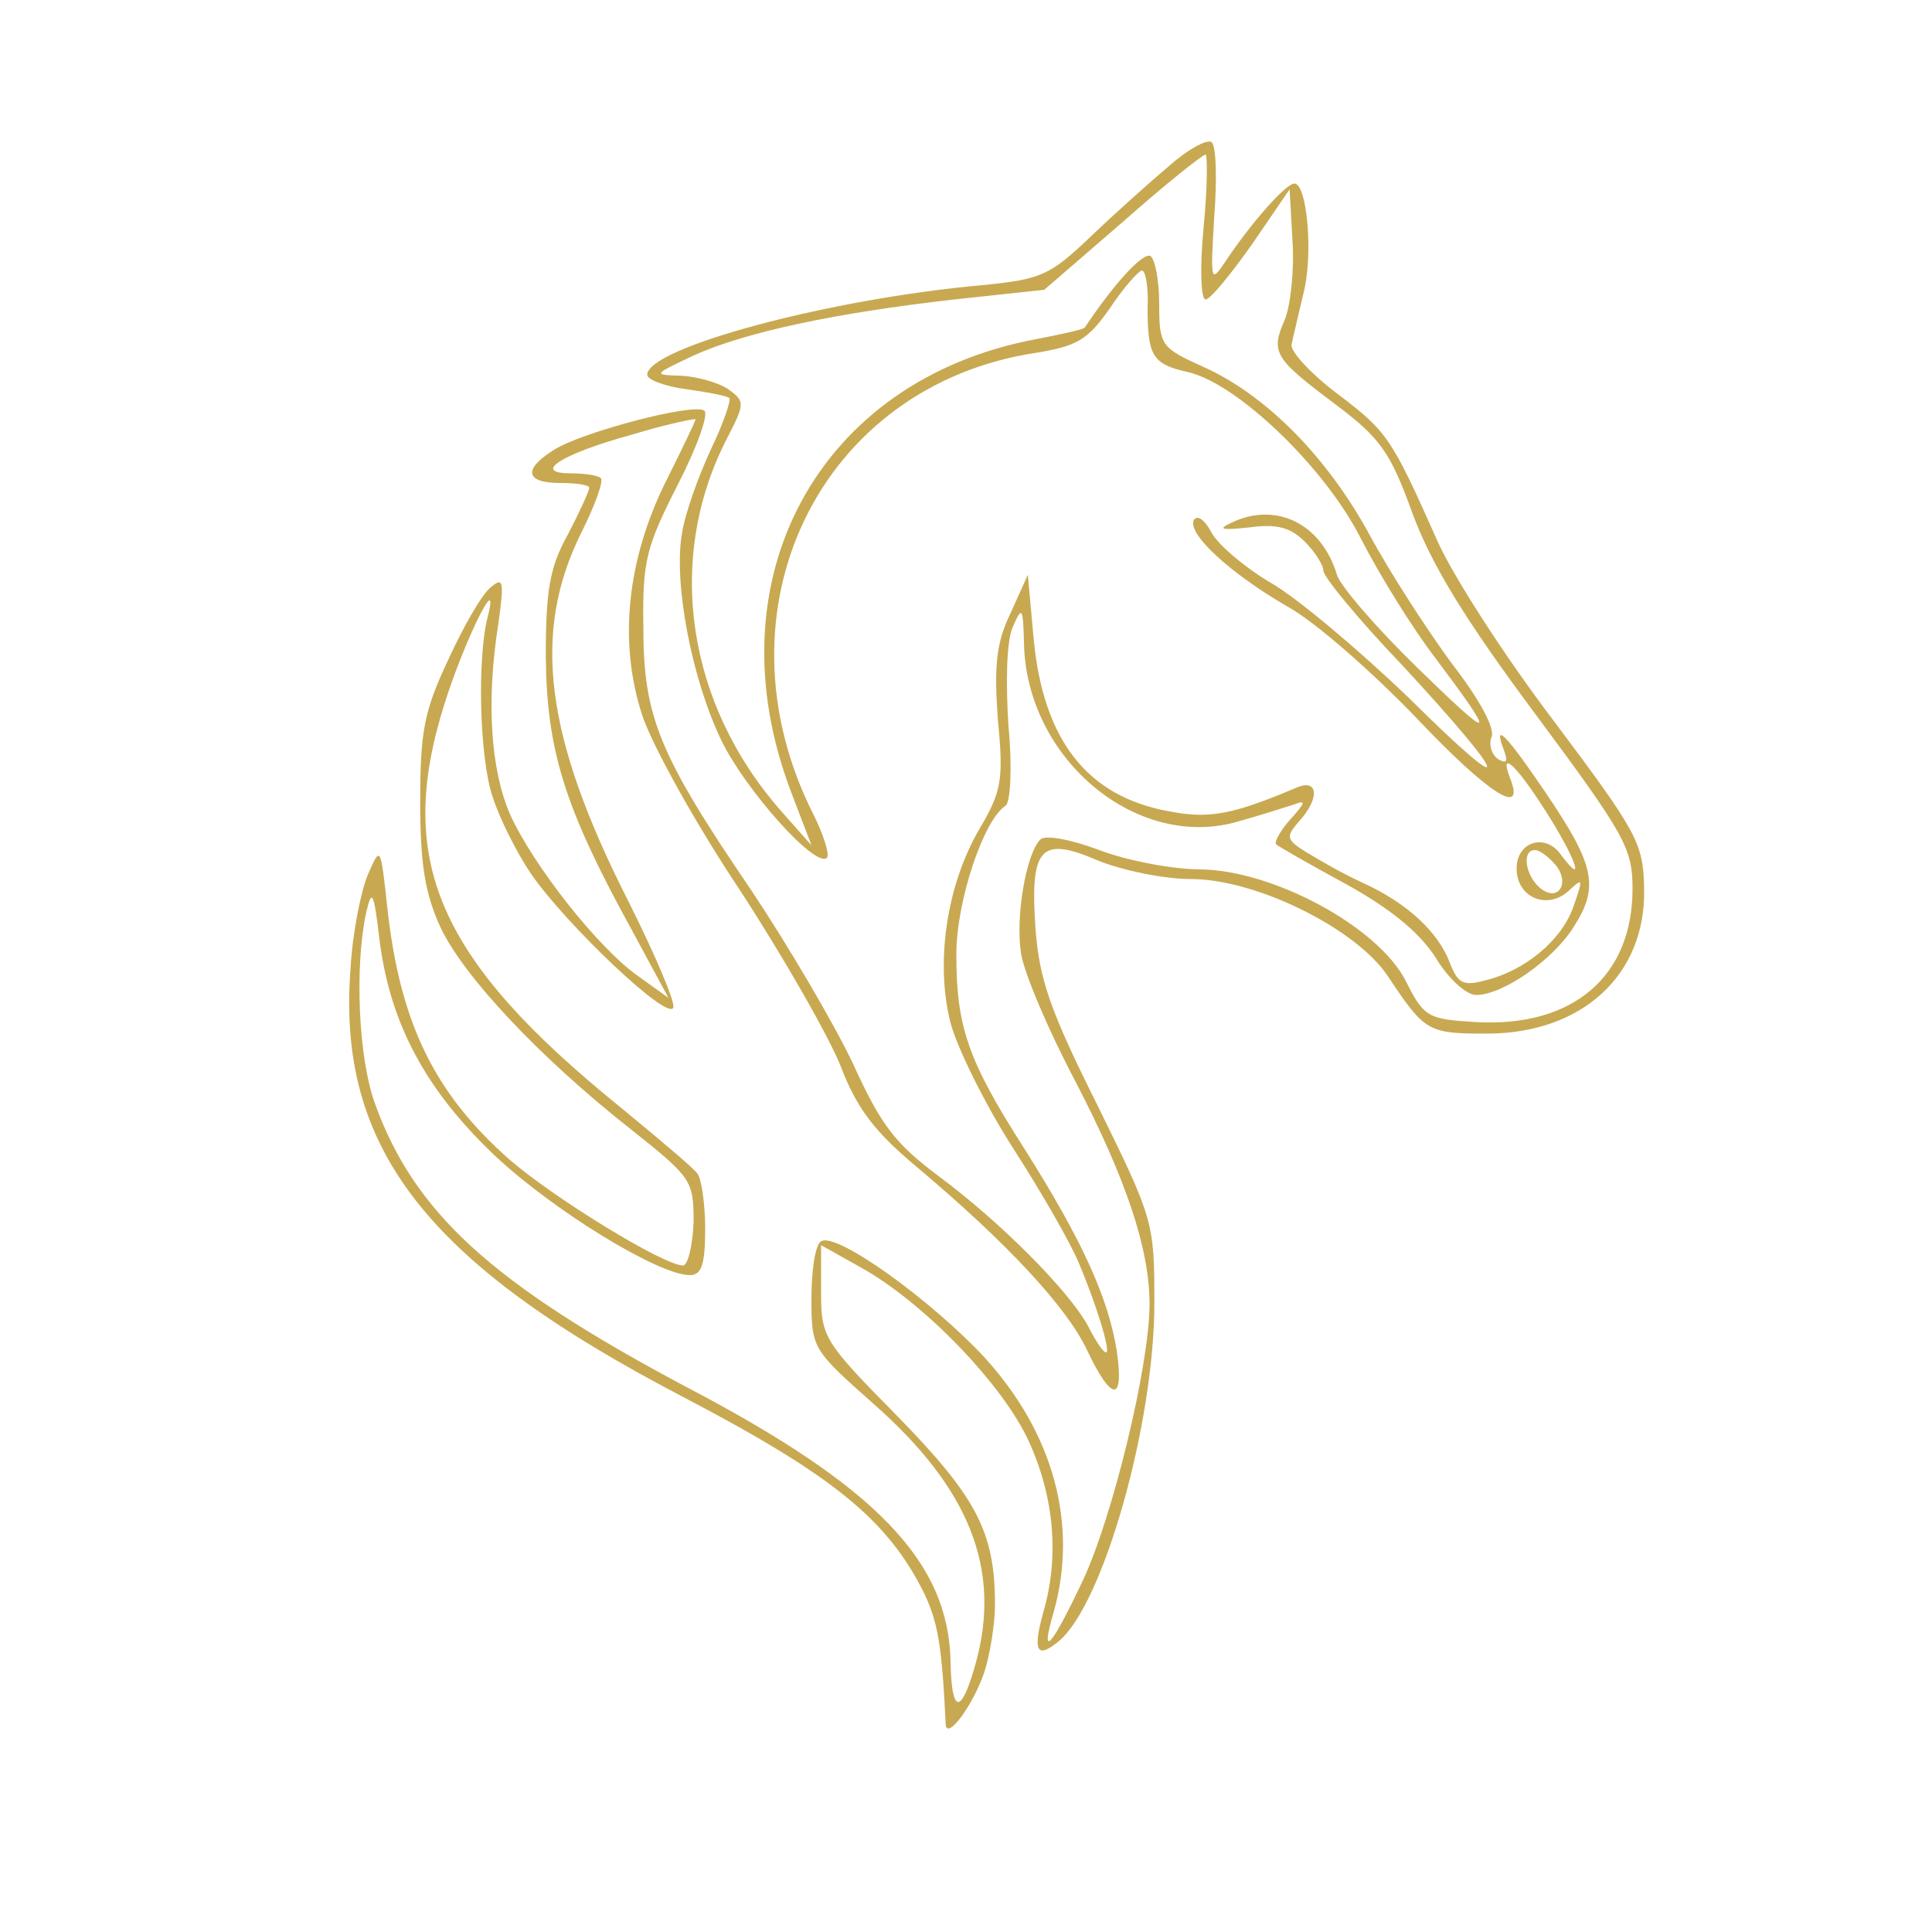
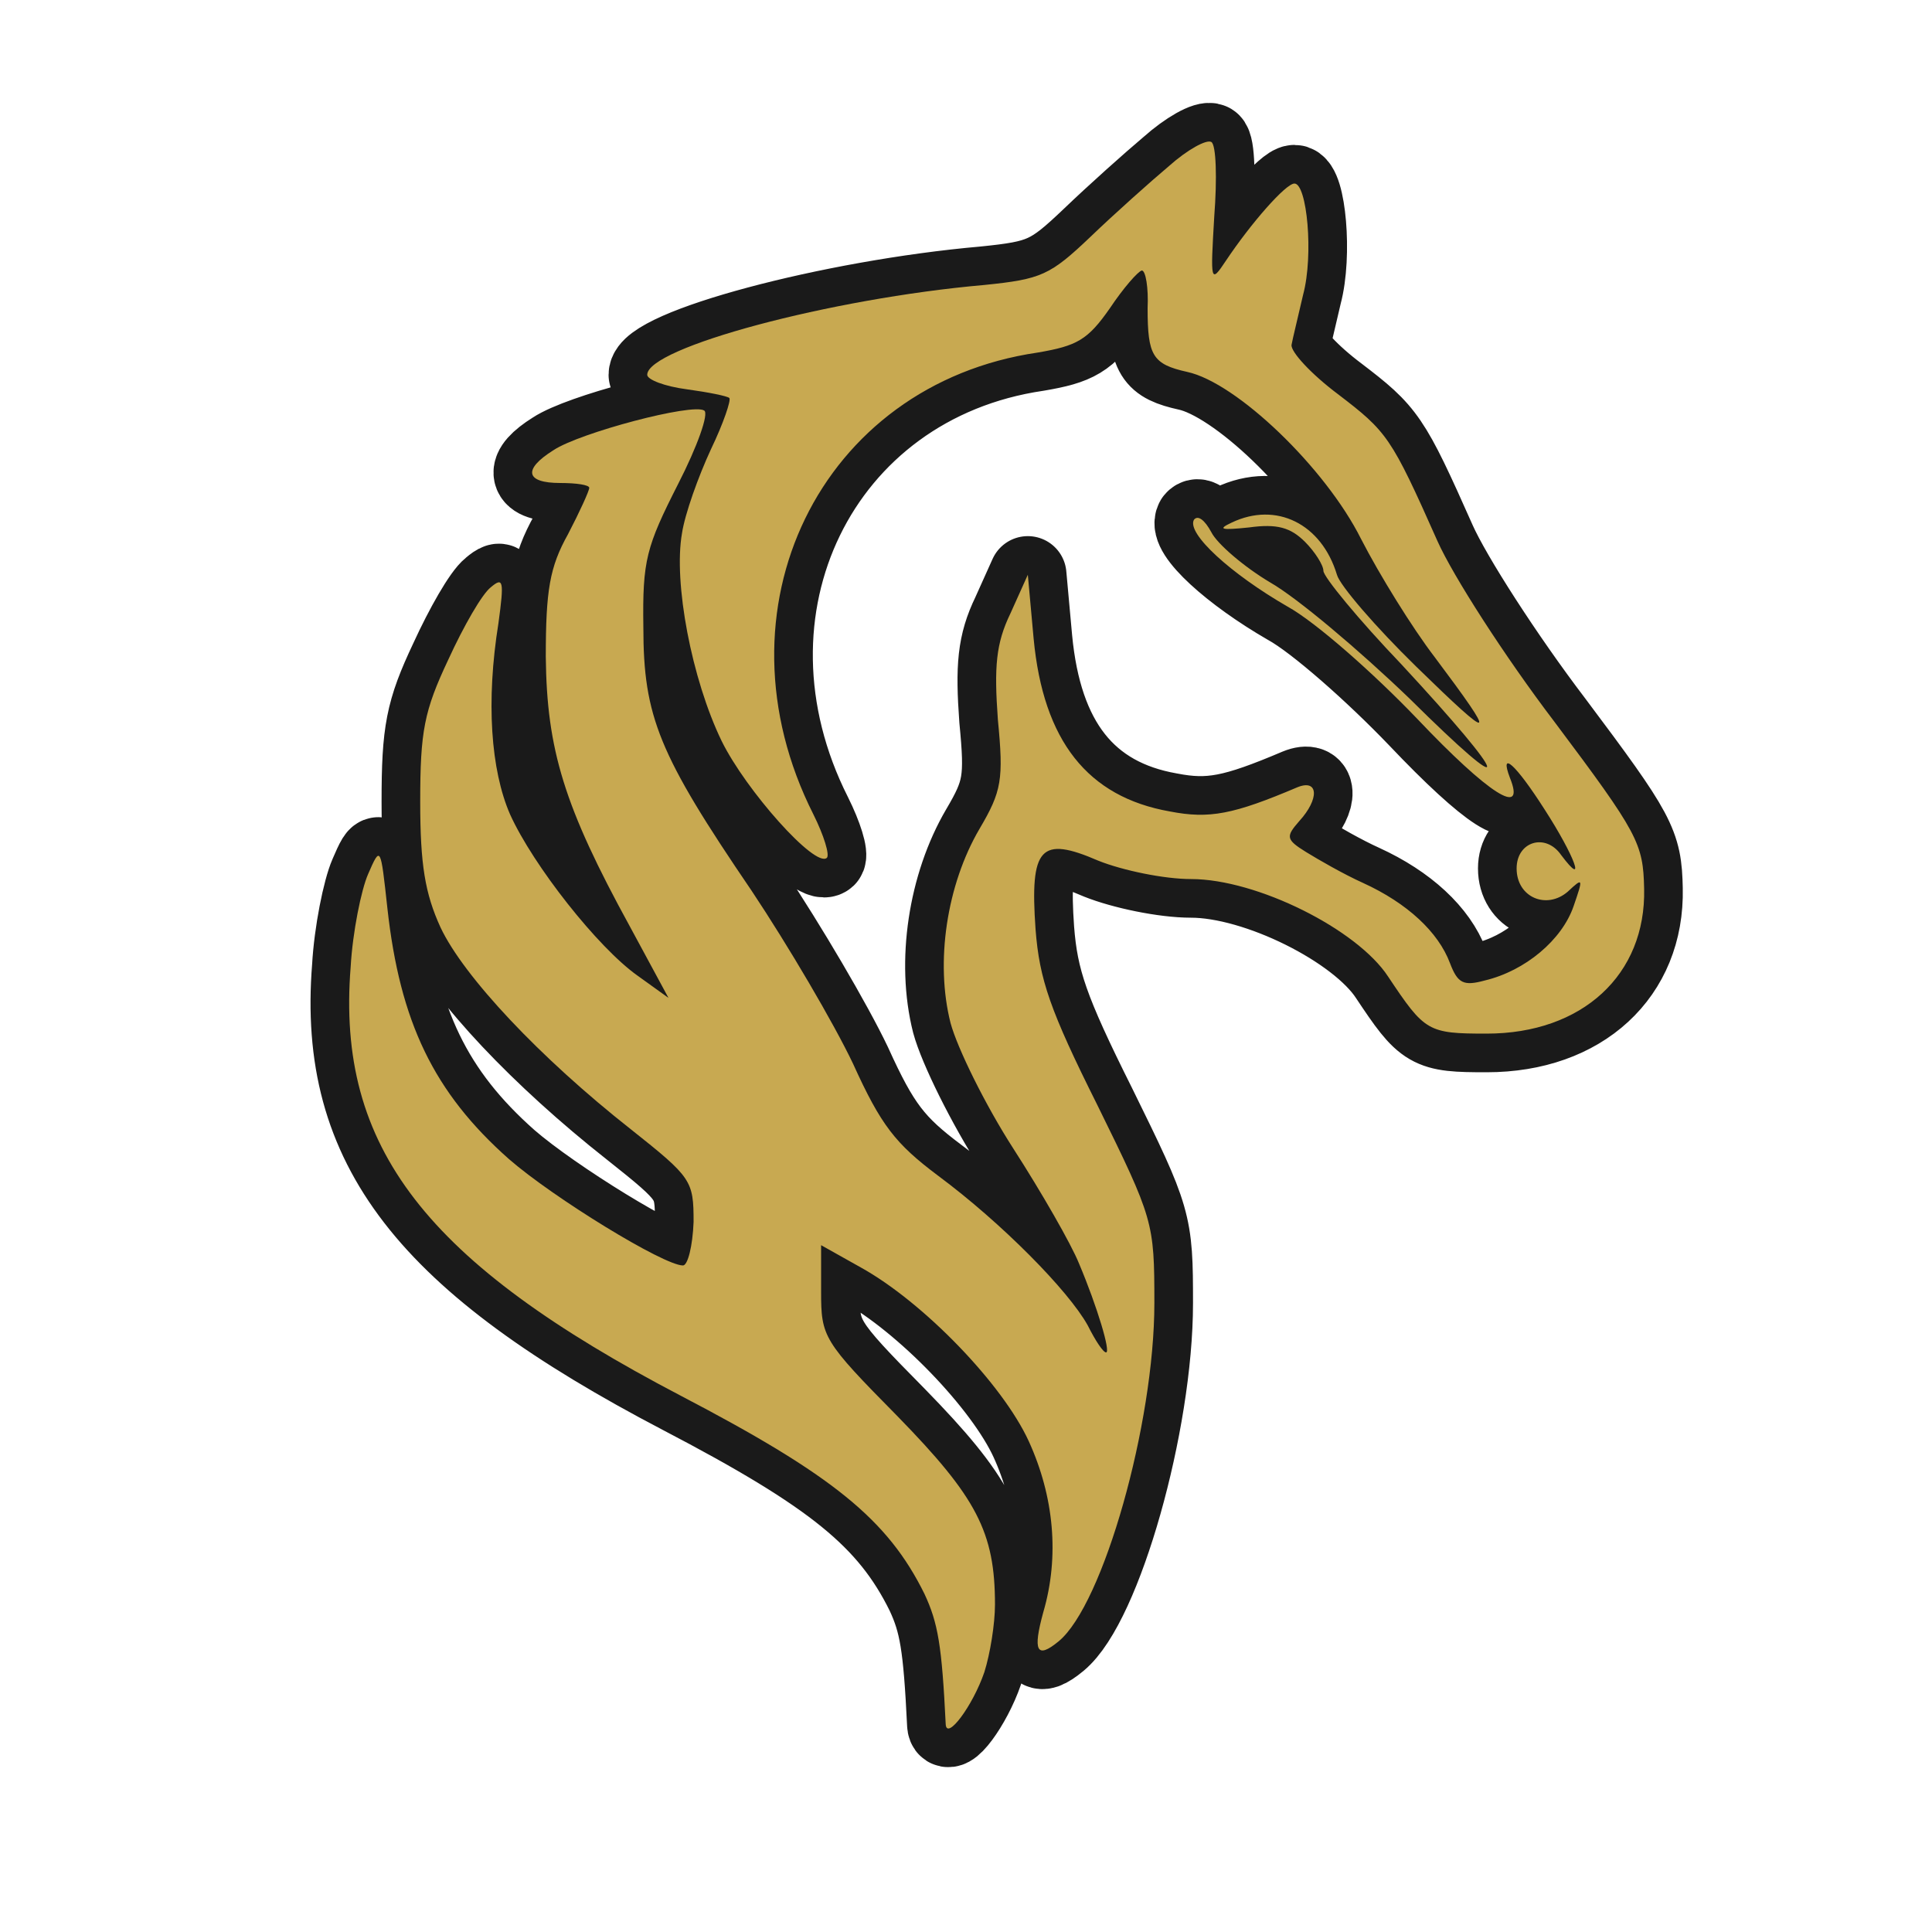
<svg xmlns="http://www.w3.org/2000/svg" width="32" height="32" viewBox="0 0 200 200">
+   <g transform="translate(0,200) scale(0.1,-0.1)" fill="none" stroke="#1a1a1a" stroke-width="80" stroke-linejoin="round">
+     <path d="M1210 1828 c-19 -16 -56 -49 -81 -73 -42 -40 -51 -44 -110 -50 -160 -14 -349 -65 -349 -93 0 -5 18 -12 41 -15 22 -3 42 -7 44 -9 2 -2 -6 -26 -19 -53 -13 -28 -27 -67 -30 -87 -9 -51 10 -151 41 -215 25 -51 97 -132 109 -121 3 3 -3 23 -14 45 -107 212 7 445 232 478 41 7 52 13 75 46 14 21 29 38 33 39 4 0 7 -18 6 -39 0 -49 5 -58 41 -66 51 -11 143 -99 180 -173 19 -37 53 -92 76 -122 66 -88 63 -90 -19 -10 -42 41 -79 84 -82 95 -16 53 -63 76 -109 54 -15 -7 -11 -8 18 -5 29 4 43 0 58 -15 10 -10 19 -24 19 -30 0 -6 36 -50 81 -97 114 -123 119 -145 8 -35 -52 50 -116 104 -144 120 -27 16 -55 40 -61 52 -7 13 -14 18 -18 13 -8 -14 38 -56 97 -90 29 -16 89 -69 134 -116 74 -78 113 -103 96 -61 -11 29 6 14 36 -33 31 -48 44 -83 17 -47 -16 23 -46 14 -46 -14 0 -30 31 -43 53 -24 16 15 16 14 6 -15 -12 -35 -50 -67 -92 -77 -22 -6 -28 -3 -36 18 -12 32 -44 62 -90 83 -20 9 -46 24 -59 32 -21 13 -21 16 -7 32 21 23 20 44 -2 35 -66 -28 -91 -33 -132 -25 -85 15 -131 73 -141 179 l-6 66 -18 -40 c-15 -31 -17 -55 -13 -110 6 -62 4 -74 -19 -113 -34 -58 -46 -138 -30 -201 7 -26 36 -85 65 -130 29 -45 60 -99 68 -119 19 -45 33 -92 28 -92 -3 0 -11 12 -19 28 -20 36 -89 106 -155 155 -44 33 -59 52 -88 116 -20 42 -67 122 -105 179 -96 141 -112 180 -112 273 -1 69 3 83 36 148 20 39 32 73 27 76 -12 8 -129 -23 -156 -41 -32 -20 -29 -34 7 -34 17 0 30 -2 30 -5 0 -3 -10 -25 -22 -48 -19 -34 -23 -58 -23 -127 1 -96 19 -155 87 -279 l40 -74 -32 23 c-41 29 -108 114 -132 167 -20 46 -25 117 -12 198 6 44 5 48 -8 37 -9 -7 -28 -40 -44 -75 -25 -53 -29 -74 -29 -147 0 -65 5 -95 21 -130 24 -51 103 -135 197 -209 63 -50 65 -53 65 -96 -1 -25 -6 -45 -11 -45 -20 0 -134 70 -180 110 -78 69 -113 142 -126 260 -7 64 -7 65 -20 35 -7 -16 -16 -60 -18 -96 -15 -187 78 -306 342 -444 157 -82 214 -128 252 -205 14 -30 18 -53 22 -135 1 -17 28 19 40 54 6 19 11 50 11 70 0 75 -19 111 -101 195 -77 78 -79 82 -79 129 l0 48 41 -23 c65 -36 147 -121 174 -180 26 -57 32 -119 15 -177 -11 -40 -7 -49 16 -30 46 38 99 225 99 350 0 84 -1 87 -59 205 -49 98 -60 130 -64 182 -6 85 5 97 65 71 25 -10 68 -19 96 -19 68 0 172 -52 204 -101 38 -57 41 -59 102 -59 99 0 165 61 163 150 -1 47 -6 57 -93 173 -51 67 -105 151 -121 187 -48 108 -52 113 -103 152 -28 21 -49 44 -48 51 1 6 7 30 12 52 11 41 4 115 -9 115 -9 0 -45 -41 -71 -80 -16 -24 -16 -22 -12 46 3 39 2 74 -3 77 -5 3 -25 -8 -44 -25z" />
+   </g>
  <g transform="translate(0,200) scale(0.1,-0.1)" fill="#C8A951">
-     <path d="M1210 1828 c-19 -16 -56 -49 -81 -73 -42 -40 -51 -44 -110 -50 -160 -14 -349 -65 -349 -93 0 -5 18 -12 41 -15 22 -3 42 -7 44 -9 2 -2 -6 -26 -19 -53 -13 -28 -27 -67 -30 -87 -9 -51 10 -151 41 -215 25 -51 97 -132 109 -121 3 3 -3 23 -14 45 -107 212 7 445 232 478 41 7 52 13 75 46 14 21 29 38 33 39 4 0 7 -18 6 -39 0 -49 5 -58 41 -66 51 -11 143 -99 180 -173 19 -37 53 -92 76 -122 66 -88 63 -90 -19 -10 -42 41 -79 84 -82 95 -16 53 -63 76 -109 54 -15 -7 -11 -8 18 -5 29 4 43 0 58 -15 10 -10 19 -24 19 -30 0 -6 36 -50 81 -97 114 -123 119 -145 8 -35 -52 50 -116 104 -144 120 -27 16 -55 40 -61 52 -7 13 -14 18 -18 13 -8 -14 38 -56 97 -90 29 -16 89 -69 134 -116 74 -78 113 -103 96 -61 -11 29 6 14 36 -33 31 -48 44 -83 17 -47 -16 23 -46 14 -46 -14 0 -30 31 -43 53 -24 16 15 16 14 6 -15 -12 -35 -50 -67 -92 -77 -22 -6 -28 -3 -36 18 -12 32 -44 62 -90 83 -20 9 -46 24 -59 32 -21 13 -21 16 -7 32 21 23 20 44 -2 35 -66 -28 -91 -33 -132 -25 -85 15 -131 73 -141 179 l-6 66 -18 -40 c-15 -31 -17 -55 -13 -110 6 -62 4 -74 -19 -113 -34 -58 -46 -138 -30 -201 7 -26 36 -85 65 -130 29 -45 60 -99 68 -119 19 -45 33 -92 28 -92 -3 0 -11 12 -19 28 -20 36 -89 106 -155 155 -44 33 -59 52 -88 116 -20 42 -67 122 -105 179 -96 141 -112 180 -112 273 -1 69 3 83 36 148 20 39 32 73 27 76 -12 8 -129 -23 -156 -41 -32 -20 -29 -34 7 -34 17 0 30 -2 30 -5 0 -3 -10 -25 -22 -48 -19 -34 -23 -58 -23 -127 1 -96 19 -155 87 -279 l40 -74 -32 23 c-41 29 -108 114 -132 167 -20 46 -25 117 -12 198 6 44 5 48 -8 37 -9 -7 -28 -40 -44 -75 -25 -53 -29 -74 -29 -147 0 -65 5 -95 21 -130 24 -51 103 -135 197 -209 63 -50 65 -53 65 -96 -1 -25 -6 -45 -11 -45 -20 0 -134 70 -180 110 -78 69 -113 142 -126 260 -7 64 -7 65 -20 35 -7 -16 -16 -60 -18 -96 -15 -187 78 -306 342 -444 157 -82 214 -128 252 -205 14 -30 18 -53 22 -135 1 -17 28 19 40 54 6 19 11 50 11 70 0 75 -19 111 -101 195 -77 78 -79 82 -79 129 l0 48 41 -23 c65 -36 147 -121 174 -180 26 -57 32 -119 15 -177 -11 -40 -7 -49 16 -30 46 38 99 225 99 350 0 84 -1 87 -59 205 -49 98 -60 130 -64 182 -6 85 5 97 65 71 25 -10 68 -19 96 -19 68 0 172 -52 204 -101 38 -57 41 -59 102 -59 99 0 165 61 163 150 -1 47 -6 57 -93 173 -51 67 -105 151 -121 187 -48 108 -52 113 -103 152 -28 21 -49 44 -48 51 1 6 7 30 12 52 11 41 4 115 -9 115 -9 0 -45 -41 -71 -80 -16 -24 -16 -22 -12 46 3 39 2 74 -3 77 -5 3 -25 -8 -44 -25z m36 -63 c-4 -41 -3 -75 2 -75 5 0 26 26 48 57 l39 57 3 -54 c2 -29 -2 -66 -8 -81 -15 -34 -11 -40 53 -88 45 -34 56 -48 79 -112 20 -54 55 -111 128 -209 92 -124 100 -138 100 -180 0 -91 -62 -144 -163 -138 -49 3 -53 5 -72 43 -29 56 -137 114 -212 115 -29 0 -76 9 -105 20 -29 11 -56 16 -61 11 -15 -15 -26 -81 -20 -118 3 -20 28 -79 56 -132 53 -102 77 -174 77 -231 0 -63 -38 -220 -69 -286 -33 -70 -45 -83 -30 -32 25 90 0 184 -72 263 -55 59 -153 130 -169 120 -6 -3 -10 -30 -10 -59 0 -52 1 -53 64 -109 100 -88 133 -172 106 -269 -15 -54 -25 -53 -26 2 -2 103 -76 181 -275 285 -199 106 -280 179 -321 293 -17 47 -21 141 -9 197 6 26 8 22 14 -29 11 -86 48 -155 120 -223 61 -57 169 -123 201 -123 12 0 16 10 16 48 0 26 -4 52 -8 57 -4 6 -40 36 -80 69 -189 153 -233 255 -182 417 20 64 58 142 45 91 -11 -41 -9 -146 5 -187 7 -22 25 -58 40 -80 36 -52 142 -153 147 -138 2 6 -19 55 -46 109 -87 171 -101 279 -49 383 14 28 23 53 20 56 -3 3 -17 5 -31 5 -41 0 -10 20 63 40 36 11 66 17 66 16 0 -2 -14 -31 -31 -65 -40 -81 -49 -166 -24 -242 10 -30 54 -110 100 -179 45 -69 92 -151 105 -183 17 -45 36 -69 79 -105 94 -79 155 -145 176 -189 26 -55 39 -55 31 -1 -9 56 -37 116 -95 208 -59 92 -71 127 -71 202 0 55 28 139 51 154 5 3 7 40 3 82 -3 45 -2 87 4 102 10 23 11 22 12 -15 2 -121 118 -217 223 -185 22 6 46 14 56 17 13 5 13 3 -3 -15 -11 -12 -17 -24 -15 -26 2 -2 35 -21 72 -41 47 -26 76 -50 93 -76 13 -22 32 -39 42 -39 28 0 81 37 102 72 26 41 20 64 -31 139 -40 59 -54 73 -42 42 4 -11 3 -14 -6 -9 -7 5 -10 15 -7 23 4 9 -13 40 -41 76 -25 34 -64 94 -85 133 -44 81 -108 146 -174 175 -42 19 -44 22 -44 64 0 24 -4 46 -9 50 -8 4 -38 -29 -68 -74 -1 -2 -24 -7 -50 -12 -226 -42 -338 -249 -254 -469 l21 -55 -31 35 c-98 111 -120 260 -58 383 20 39 21 41 3 54 -10 7 -32 13 -48 14 -31 1 -30 1 12 21 53 24 146 44 270 58 l93 10 81 70 c44 39 83 70 86 70 2 0 2 -34 -2 -75z m364 -660 c16 -19 3 -40 -16 -24 -15 13 -19 39 -5 39 5 0 14 -7 21 -15z" />
+     <path d="M1210 1828 c-19 -16 -56 -49 -81 -73 -42 -40 -51 -44 -110 -50 -160 -14 -349 -65 -349 -93 0 -5 18 -12 41 -15 22 -3 42 -7 44 -9 2 -2 -6 -26 -19 -53 -13 -28 -27 -67 -30 -87 -9 -51 10 -151 41 -215 25 -51 97 -132 109 -121 3 3 -3 23 -14 45 -107 212 7 445 232 478 41 7 52 13 75 46 14 21 29 38 33 39 4 0 7 -18 6 -39 0 -49 5 -58 41 -66 51 -11 143 -99 180 -173 19 -37 53 -92 76 -122 66 -88 63 -90 -19 -10 -42 41 -79 84 -82 95 -16 53 -63 76 -109 54 -15 -7 -11 -8 18 -5 29 4 43 0 58 -15 10 -10 19 -24 19 -30 0 -6 36 -50 81 -97 114 -123 119 -145 8 -35 -52 50 -116 104 -144 120 -27 16 -55 40 -61 52 -7 13 -14 18 -18 13 -8 -14 38 -56 97 -90 29 -16 89 -69 134 -116 74 -78 113 -103 96 -61 -11 29 6 14 36 -33 31 -48 44 -83 17 -47 -16 23 -46 14 -46 -14 0 -30 31 -43 53 -24 16 15 16 14 6 -15 -12 -35 -50 -67 -92 -77 -22 -6 -28 -3 -36 18 -12 32 -44 62 -90 83 -20 9 -46 24 -59 32 -21 13 -21 16 -7 32 21 23 20 44 -2 35 -66 -28 -91 -33 -132 -25 -85 15 -131 73 -141 179 l-6 66 -18 -40 c-15 -31 -17 -55 -13 -110 6 -62 4 -74 -19 -113 -34 -58 -46 -138 -30 -201 7 -26 36 -85 65 -130 29 -45 60 -99 68 -119 19 -45 33 -92 28 -92 -3 0 -11 12 -19 28 -20 36 -89 106 -155 155 -44 33 -59 52 -88 116 -20 42 -67 122 -105 179 -96 141 -112 180 -112 273 -1 69 3 83 36 148 20 39 32 73 27 76 -12 8 -129 -23 -156 -41 -32 -20 -29 -34 7 -34 17 0 30 -2 30 -5 0 -3 -10 -25 -22 -48 -19 -34 -23 -58 -23 -127 1 -96 19 -155 87 -279 l40 -74 -32 23 c-41 29 -108 114 -132 167 -20 46 -25 117 -12 198 6 44 5 48 -8 37 -9 -7 -28 -40 -44 -75 -25 -53 -29 -74 -29 -147 0 -65 5 -95 21 -130 24 -51 103 -135 197 -209 63 -50 65 -53 65 -96 -1 -25 -6 -45 -11 -45 -20 0 -134 70 -180 110 -78 69 -113 142 -126 260 -7 64 -7 65 -20 35 -7 -16 -16 -60 -18 -96 -15 -187 78 -306 342 -444 157 -82 214 -128 252 -205 14 -30 18 -53 22 -135 1 -17 28 19 40 54 6 19 11 50 11 70 0 75 -19 111 -101 195 -77 78 -79 82 -79 129 l0 48 41 -23 c65 -36 147 -121 174 -180 26 -57 32 -119 15 -177 -11 -40 -7 -49 16 -30 46 38 99 225 99 350 0 84 -1 87 -59 205 -49 98 -60 130 -64 182 -6 85 5 97 65 71 25 -10 68 -19 96 -19 68 0 172 -52 204 -101 38 -57 41 -59 102 -59 99 0 165 61 163 150 -1 47 -6 57 -93 173 -51 67 -105 151 -121 187 -48 108 -52 113 -103 152 -28 21 -49 44 -48 51 1 6 7 30 12 52 11 41 4 115 -9 115 -9 0 -45 -41 -71 -80 -16 -24 -16 -22 -12 46 3 39 2 74 -3 77 -5 3 -25 -8 -44 -25z" />
  </g>
</svg>
